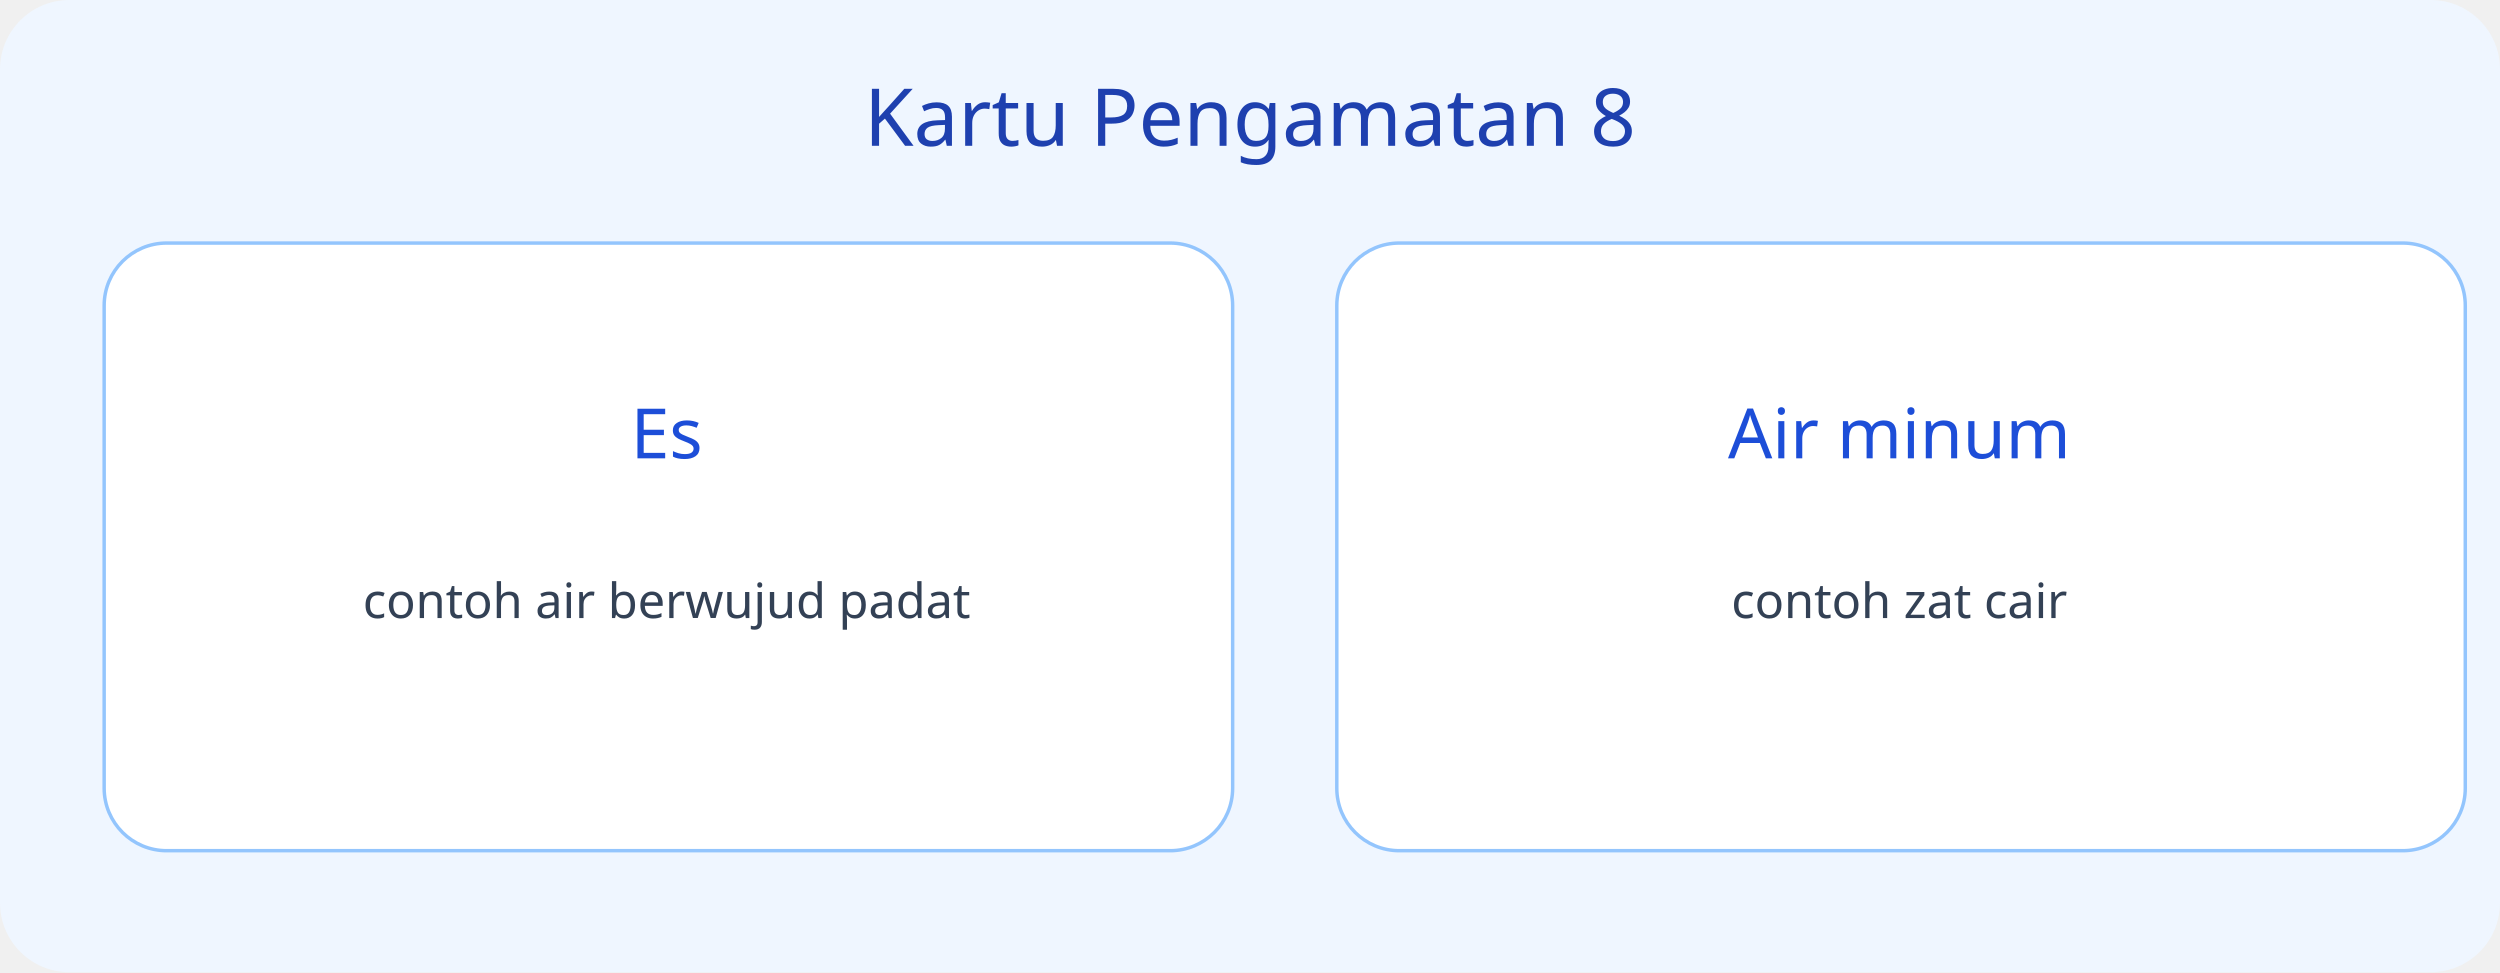
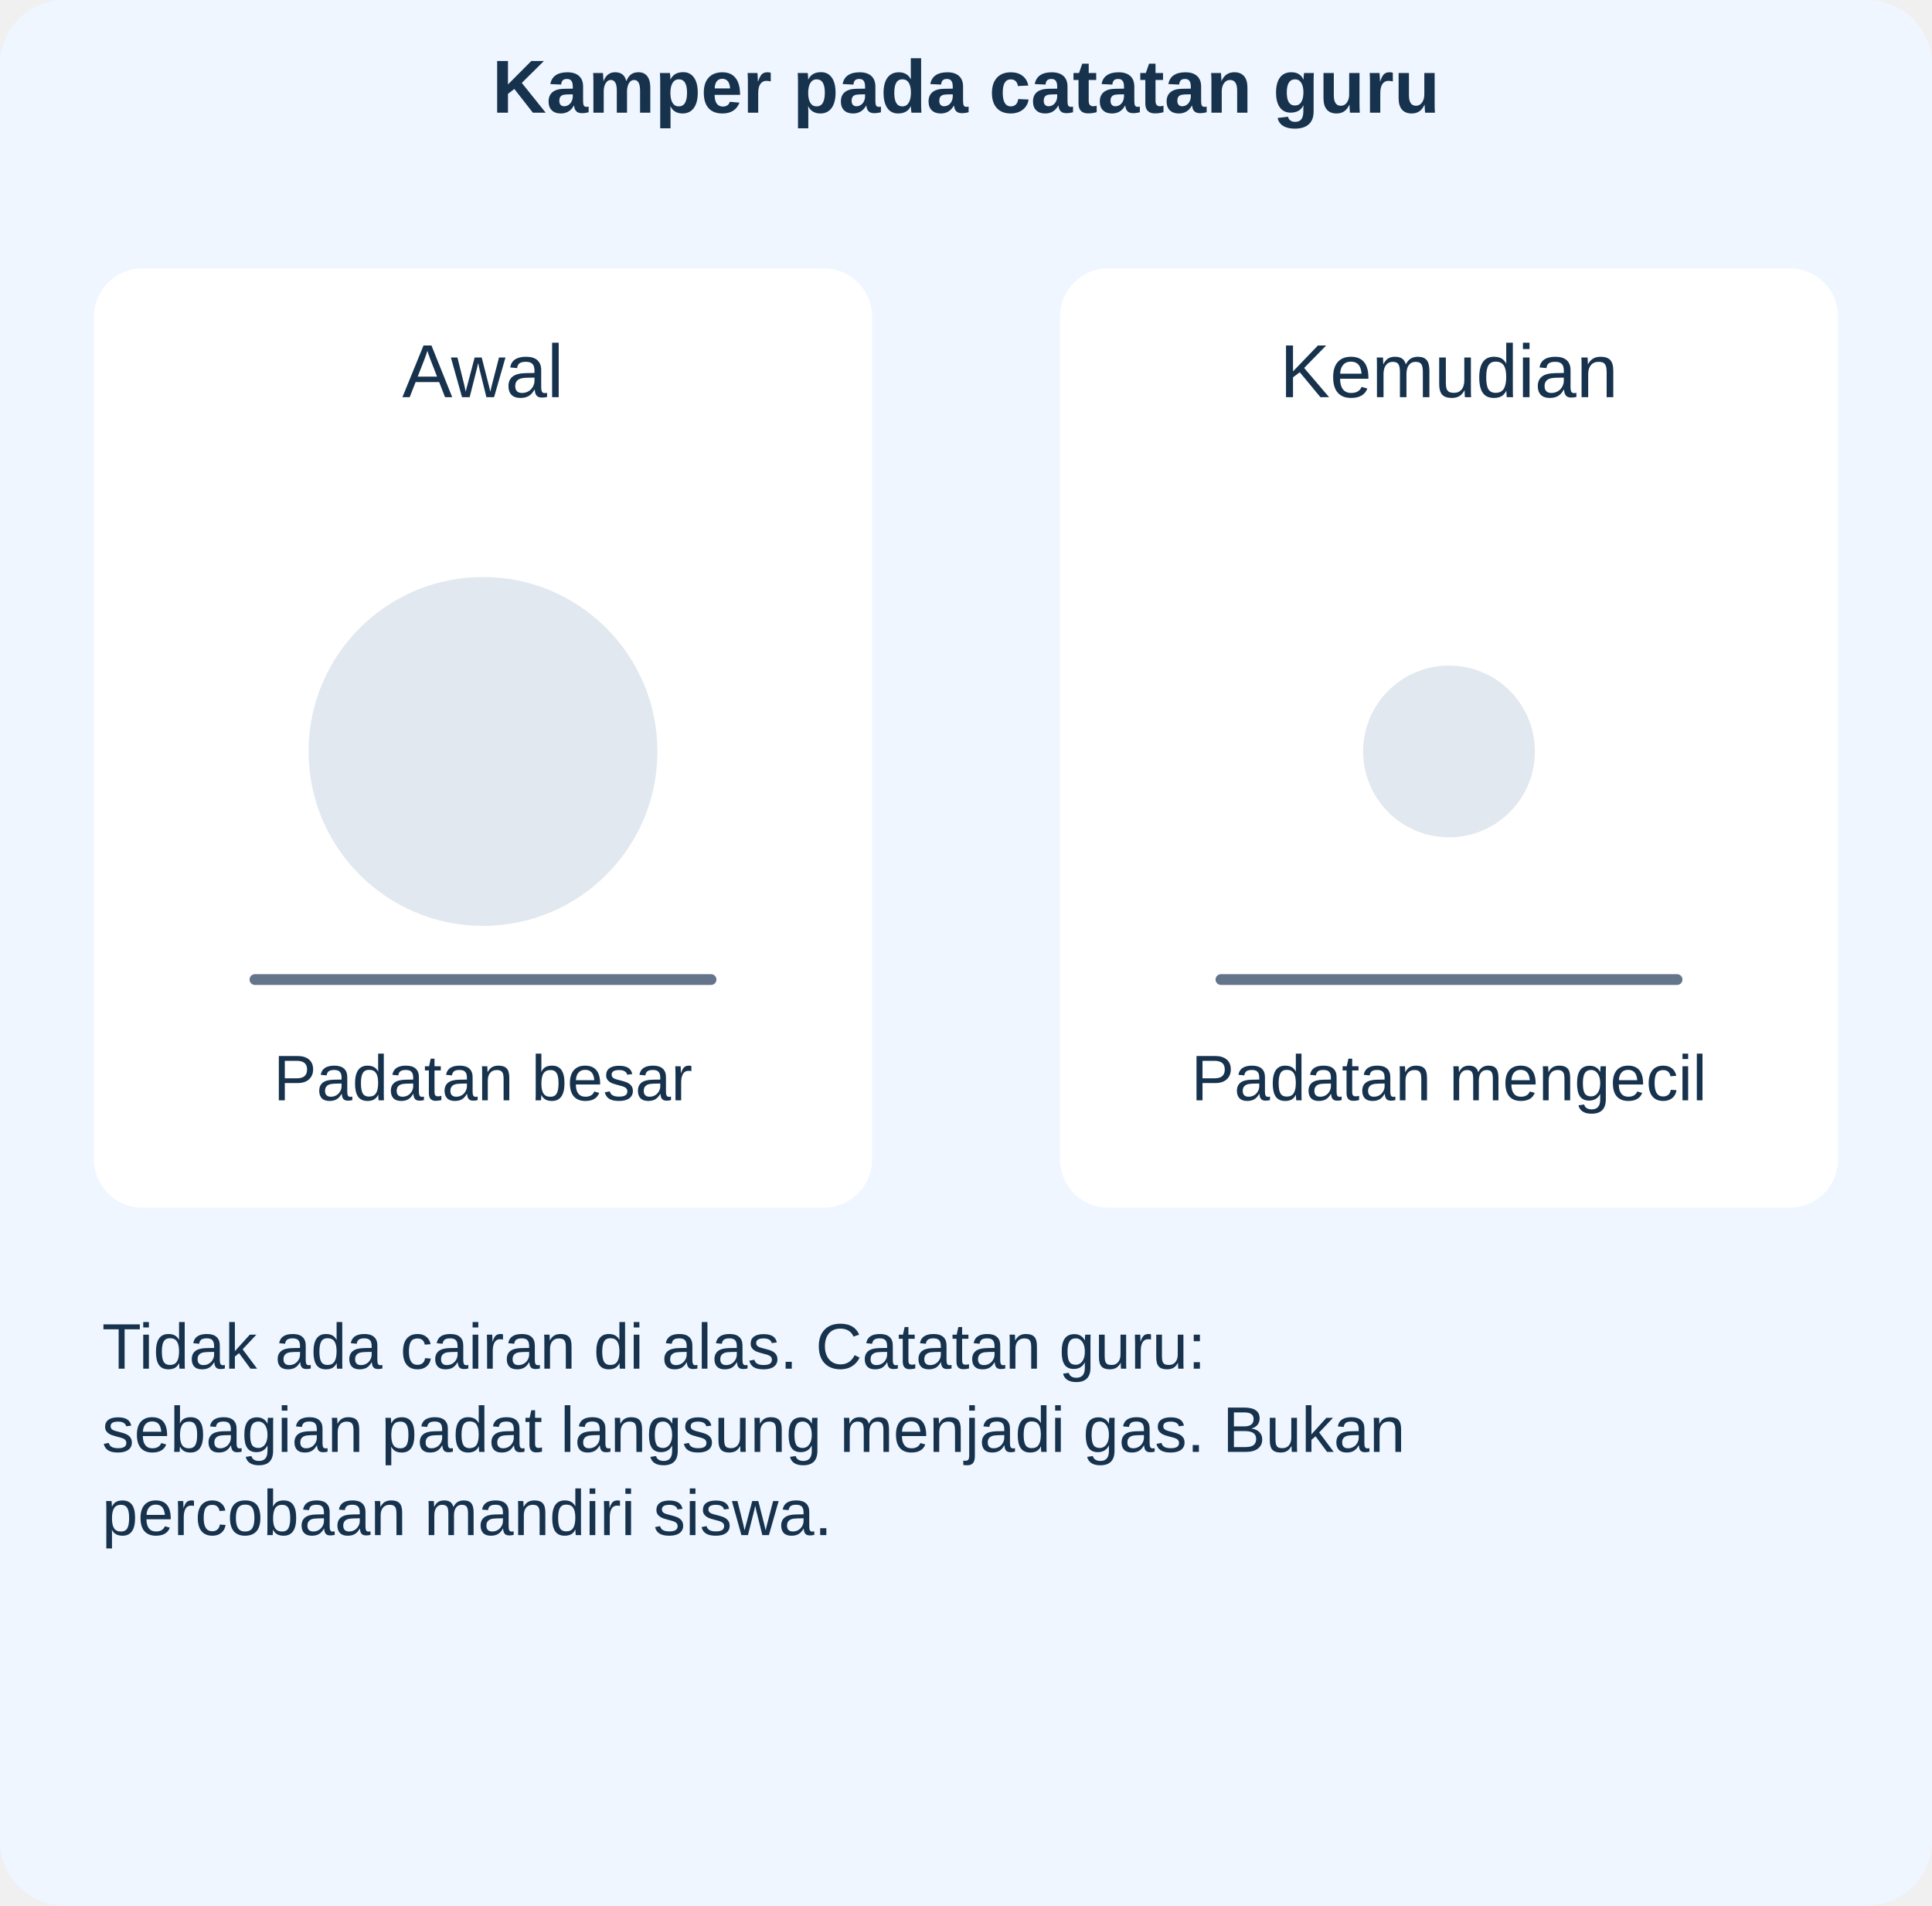
- <svg xmlns="http://www.w3.org/2000/svg" viewBox="0 0 720 280">
-   <rect width="720" height="280" rx="20" fill="#eff6ff" />
-   <text x="360" y="42" font-size="23" text-anchor="middle" font-family="sans-serif" fill="#1e40af">Kartu Pengamatan 8</text>
-   <rect x="30" y="70" width="325" height="175" rx="18" fill="white" stroke="#93c5fd" />
-   <text x="192" y="132" font-size="20" text-anchor="middle" font-family="sans-serif" fill="#1d4ed8">Es</text>
-   <text x="192" y="178" font-size="14" text-anchor="middle" font-family="sans-serif" fill="#334155">contoh air berwujud padat</text>
-   <rect x="385" y="70" width="325" height="175" rx="18" fill="white" stroke="#93c5fd" />
-   <text x="547" y="132" font-size="20" text-anchor="middle" font-family="sans-serif" fill="#1d4ed8">Air minum</text>
-   <text x="547" y="178" font-size="14" text-anchor="middle" font-family="sans-serif" fill="#334155">contoh zat cair</text>
+ <svg xmlns="http://www.w3.org/2000/svg" viewBox="0 0 720 710" role="img" aria-labelledby="title desc">
+   <g font-family="Arial, sans-serif">
+     <rect x="0" y="0" width="720" height="710" rx="24" fill="#eff6ff" stroke="none" stroke-width="3" />
+     <text x="360" y="42" font-size="28" fill="#17324d" text-anchor="middle" font-weight="750">Kamper pada catatan guru</text>
+     <rect x="35" y="100" width="290" height="350" rx="18" fill="white" stroke="none" stroke-width="3" />
+     <rect x="395" y="100" width="290" height="350" rx="18" fill="white" stroke="none" stroke-width="3" />
+     <text x="180" y="148" font-size="28" fill="#17324d" text-anchor="middle" font-weight="500">Awal</text>
+     <text x="540" y="148" font-size="28" fill="#17324d" text-anchor="middle" font-weight="500">Kemudian</text>
+     <circle cx="180" cy="280" r="65" fill="#e2e8f0" />
+     <circle cx="540" cy="280" r="32" fill="#e2e8f0" />
+     <path d="M95 365 H265 M455 365 H625" fill="none" stroke="#64748b" stroke-width="4" stroke-linecap="round" stroke-linejoin="round" />
+     <text x="180" y="410" font-size="24" fill="#17324d" text-anchor="middle" font-weight="500">Padatan besar</text>
+     <text x="540" y="410" font-size="24" fill="#17324d" text-anchor="middle" font-weight="500">Padatan mengecil</text>
+     <text x="38" y="510" font-size="24" fill="#17324d" text-anchor="start" font-weight="500">Tidak ada cairan di alas. Catatan guru:</text>
+     <text x="38" y="541" font-size="24" fill="#17324d" text-anchor="start" font-weight="500">sebagian padat langsung menjadi gas. Bukan</text>
+     <text x="38" y="572" font-size="24" fill="#17324d" text-anchor="start" font-weight="500">percobaan mandiri siswa.</text>
+   </g>
</svg>
